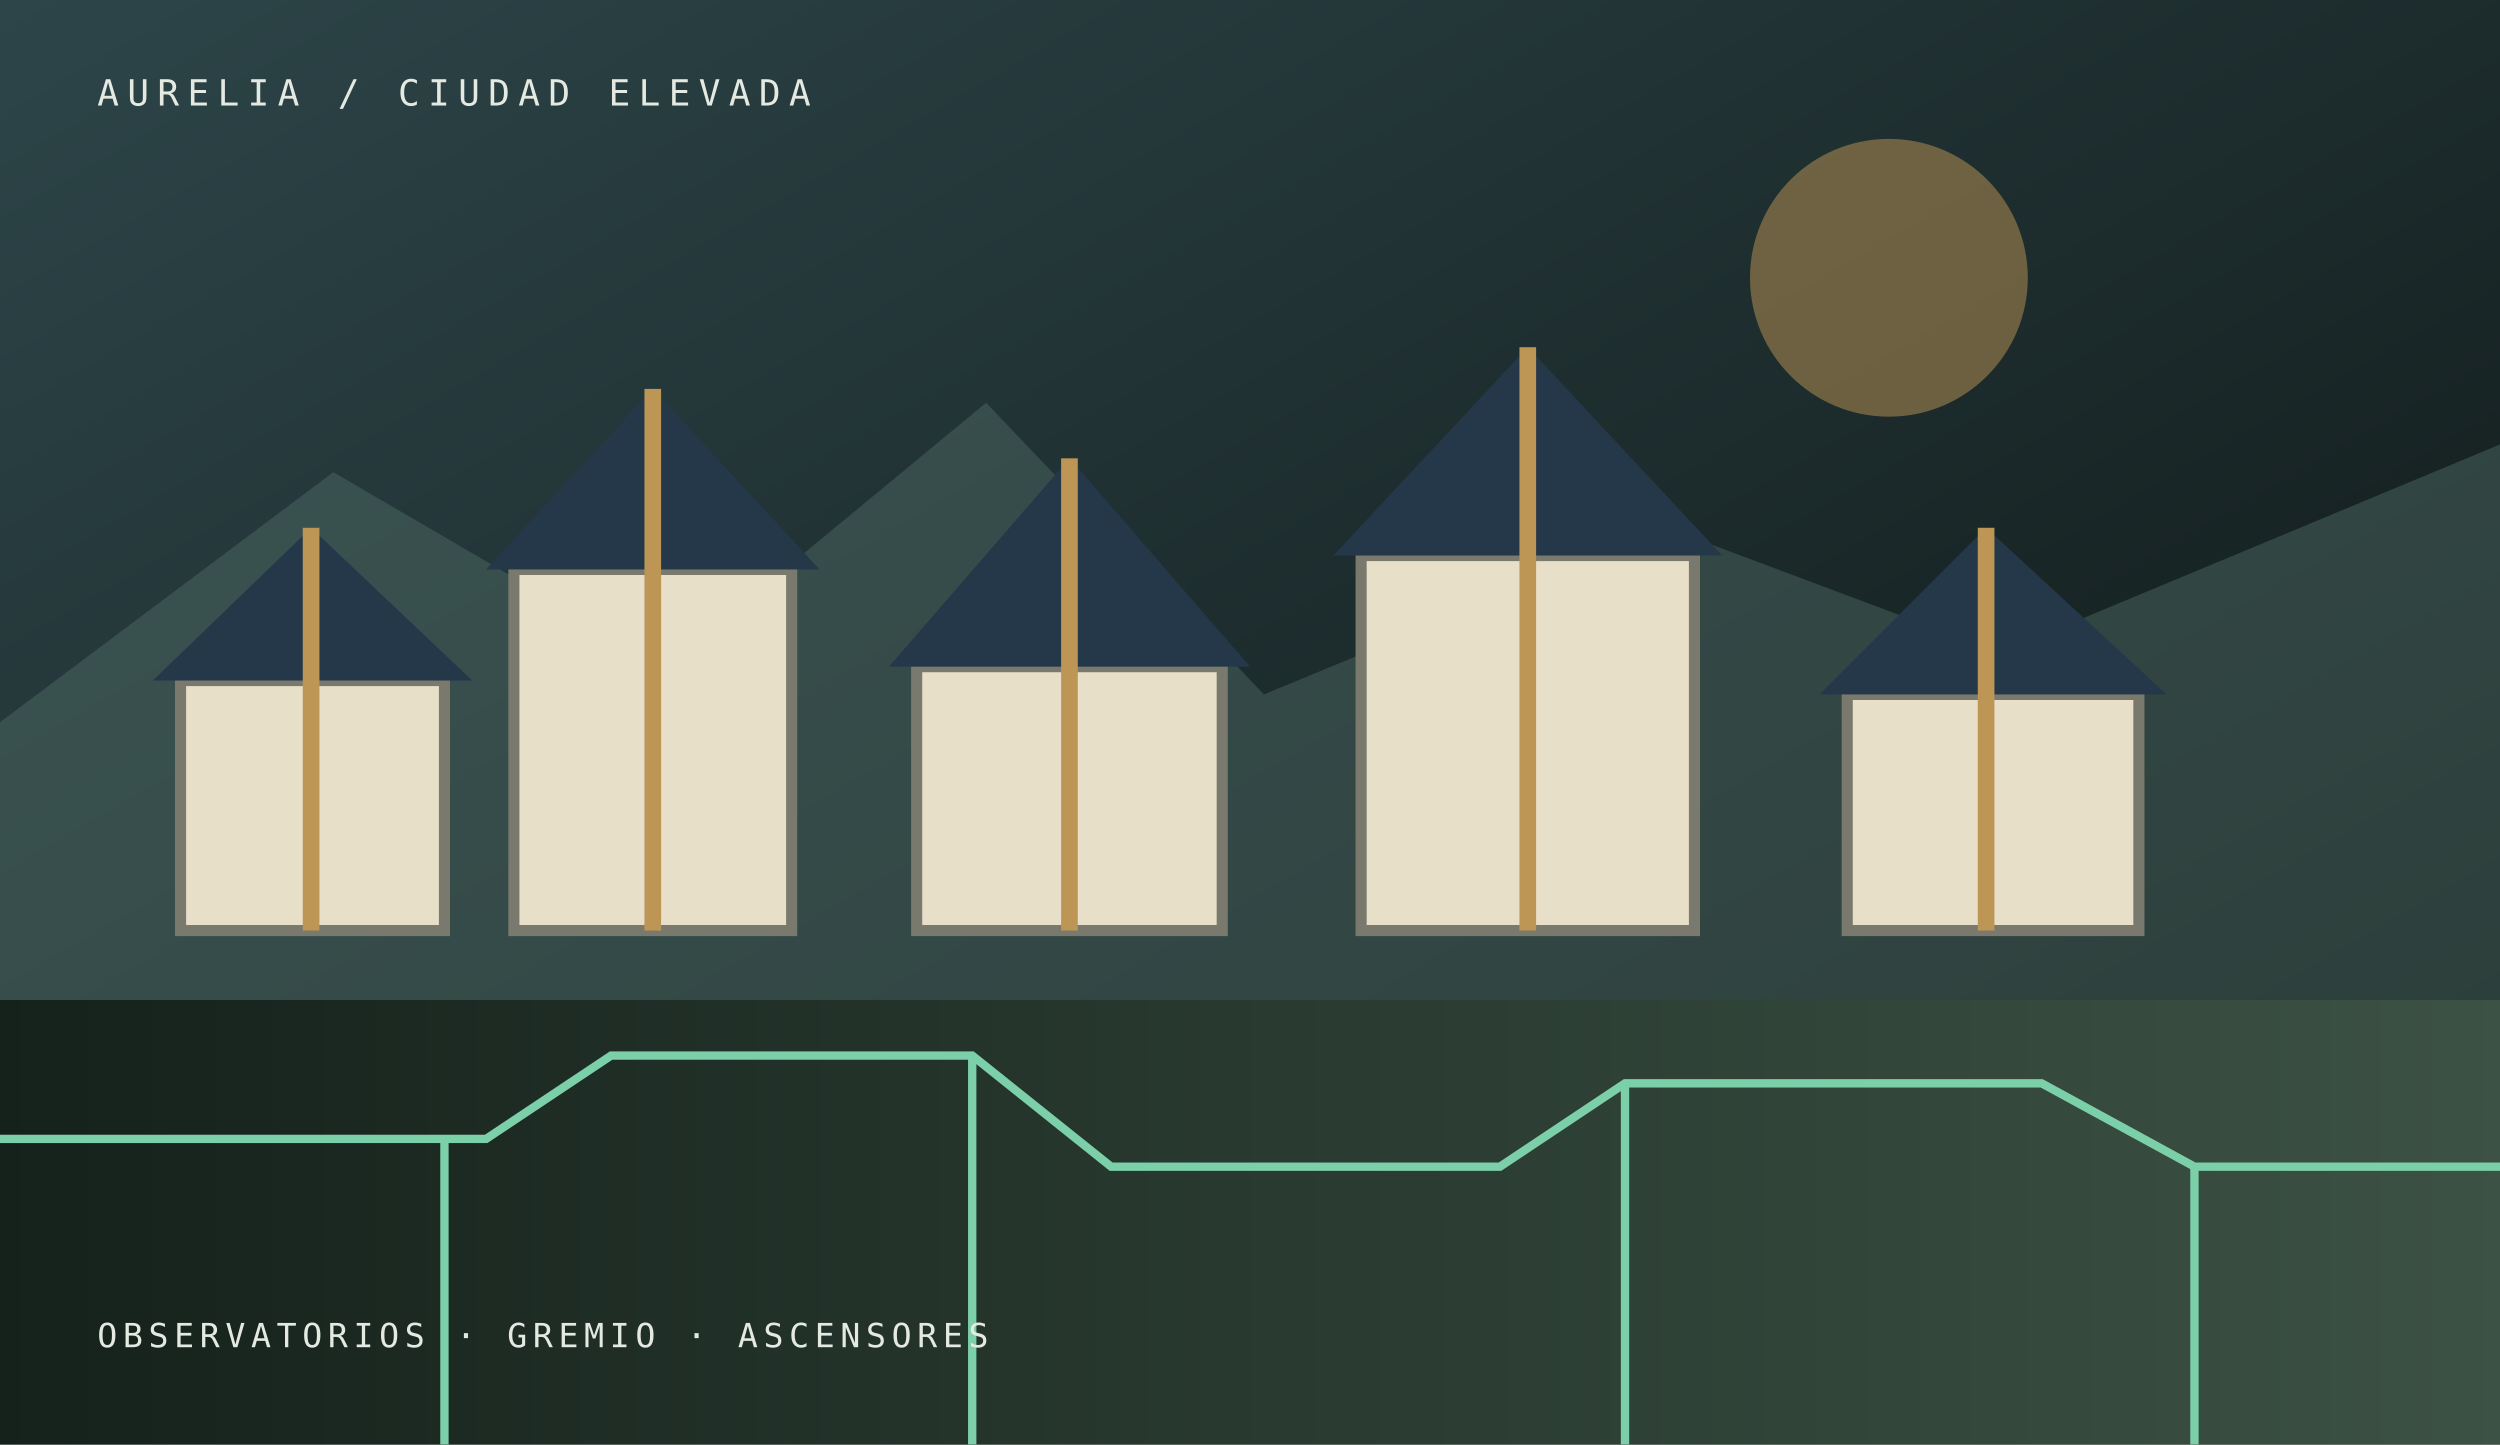
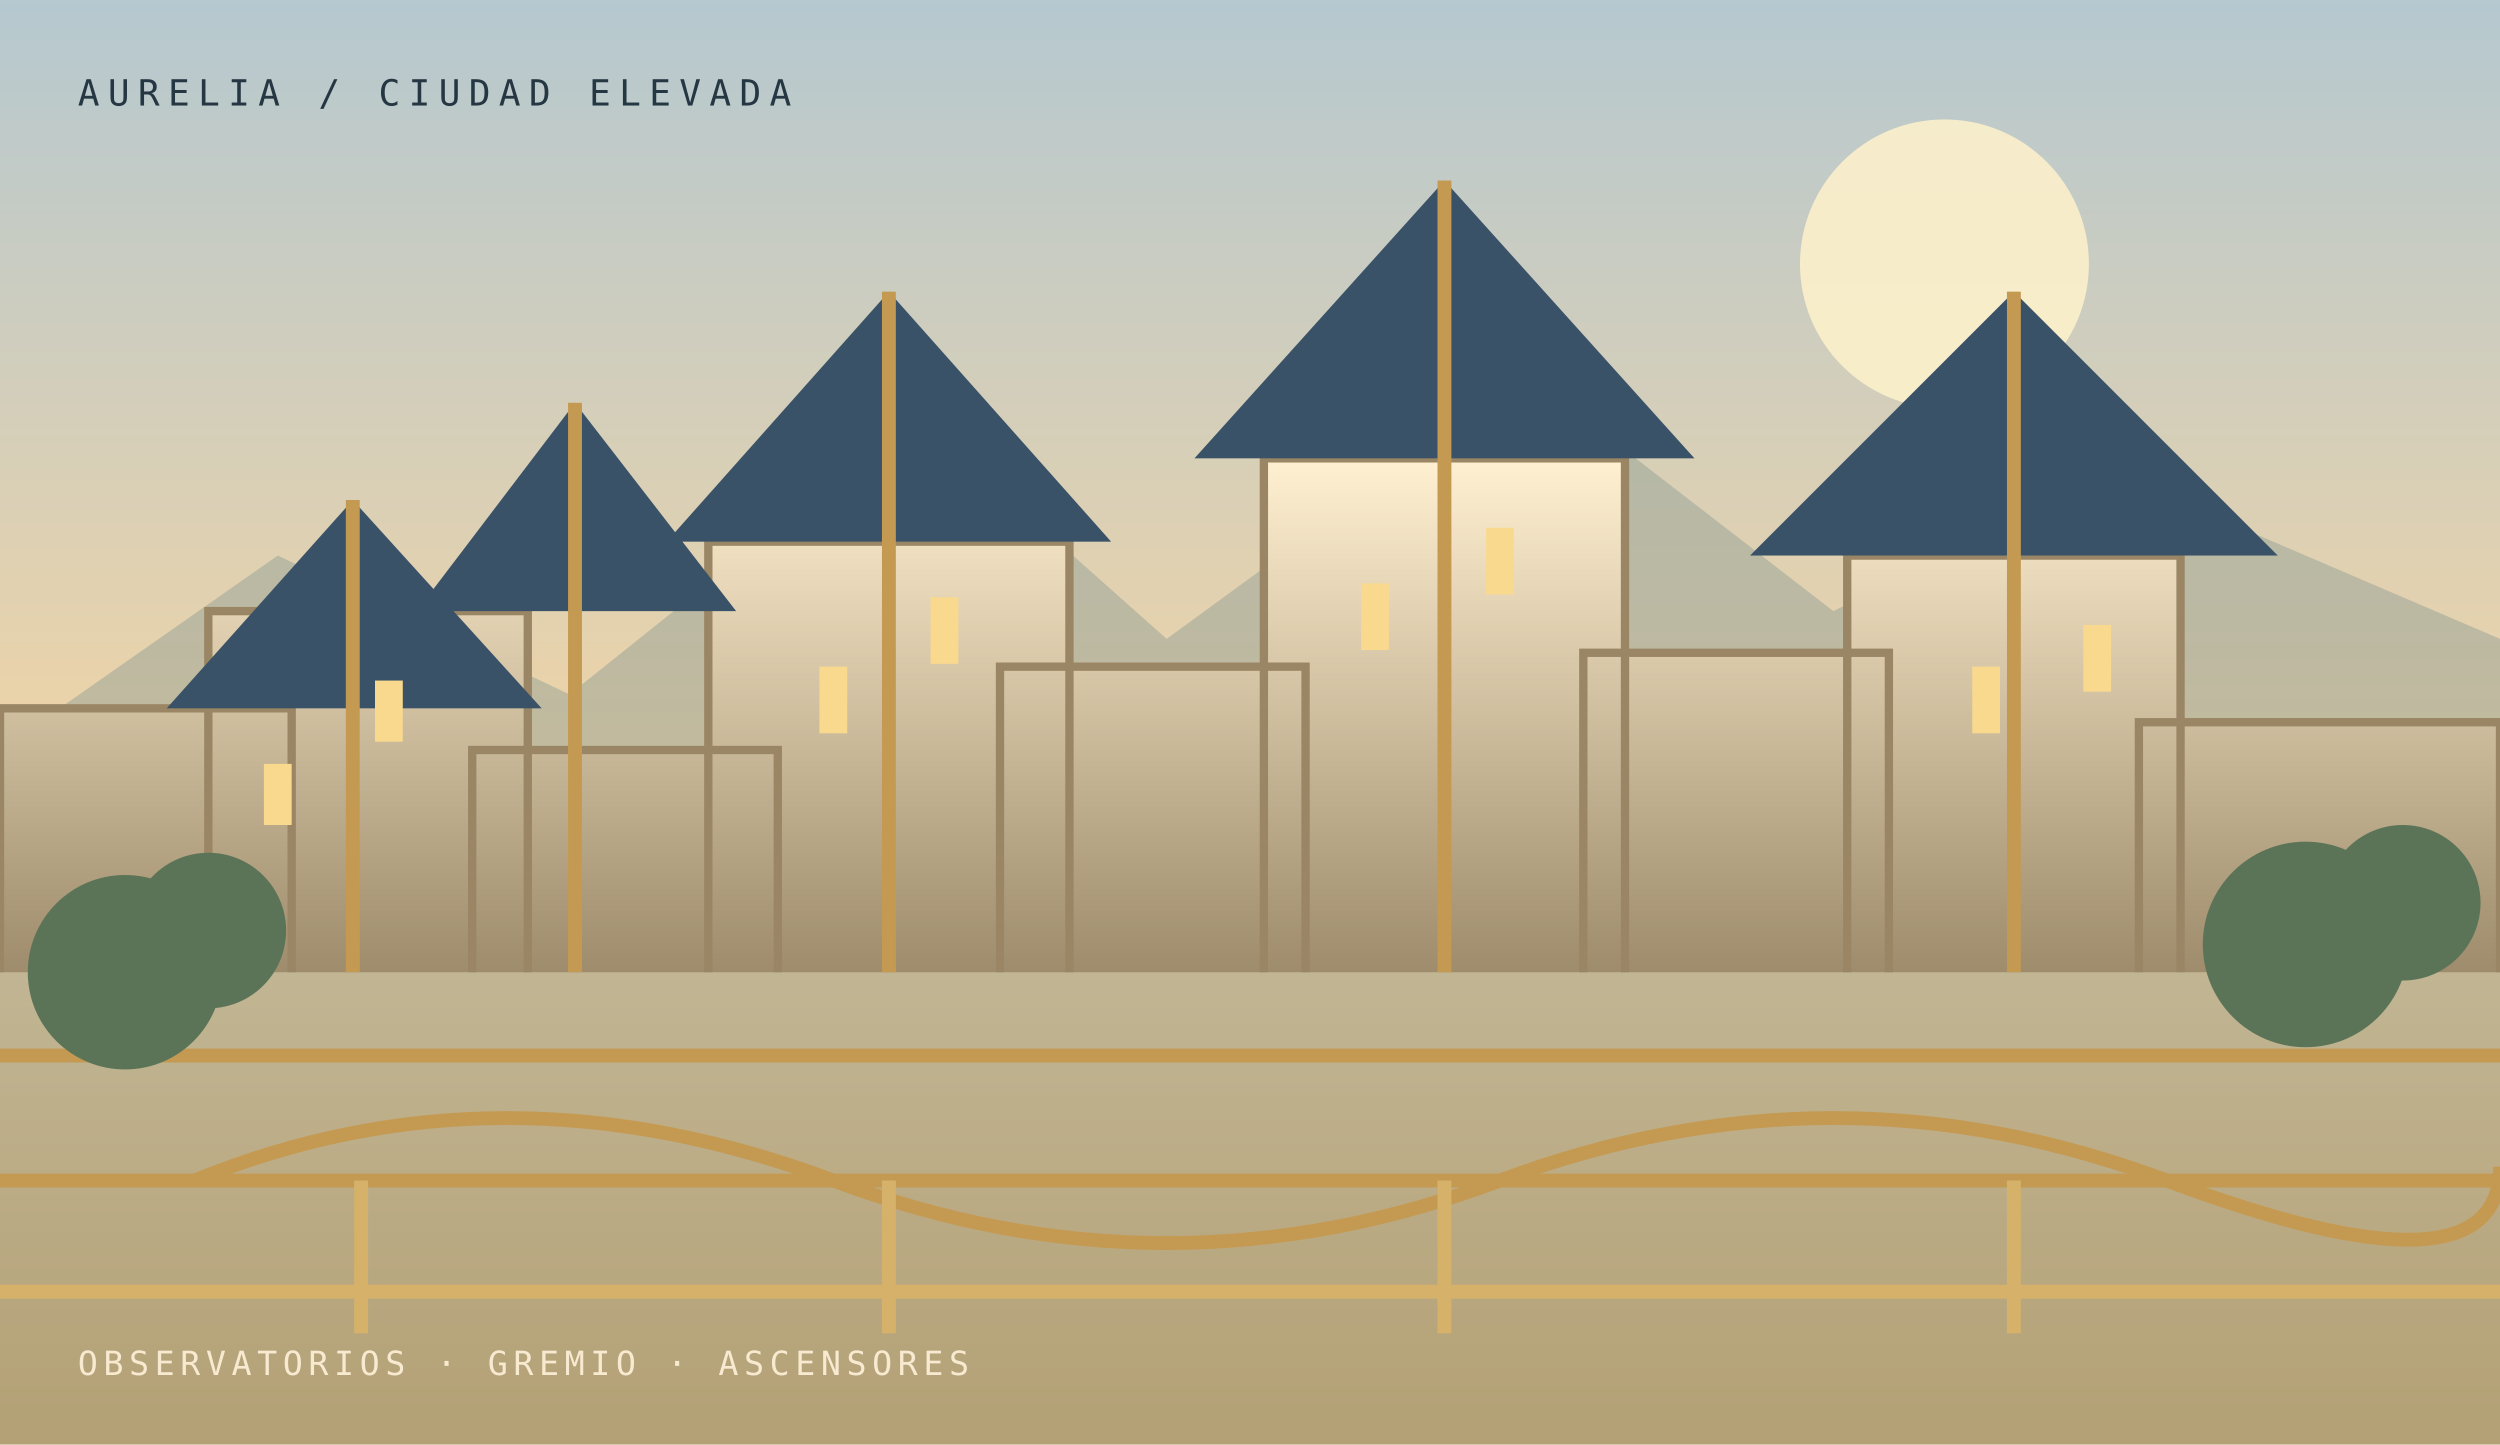
- <svg xmlns="http://www.w3.org/2000/svg" viewBox="0 0 900 520">
+ <svg xmlns="http://www.w3.org/2000/svg" viewBox="0 0 900 520" role="img" aria-labelledby="t d">
  <defs>
-     <linearGradient id="a" y2="1">
-       <stop stop-color="#2d4549" />
-       <stop offset="1" stop-color="#0c1210" />
+     <linearGradient id="sky" x2="0" y2="1">
+       <stop stop-color="#b5c8d0" />
+       <stop offset=".58" stop-color="#f4d5a3" />
+       <stop offset="1" stop-color="#d4a45c" />
    </linearGradient>
-     <linearGradient id="b" x2="1">
-       <stop stop-color="#15211b" />
-       <stop offset="1" stop-color="#3c5244" />
+     <linearGradient id="stone" x2="0" y2="1">
+       <stop stop-color="#fff0d1" />
+       <stop offset="1" stop-color="#9e8c6c" />
    </linearGradient>
  </defs>
-   <rect width="900" height="520" fill="url(#a)" />
-   <circle cx="680" cy="100" r="50" fill="#bd9656" opacity=".5" />
-   <path d="M0 260L120 170 240 240 355 145 455 250 600 190 720 235 900 160V520H0Z" fill="#506d65" opacity=".45" />
-   <g fill="#e8dfc9" stroke="#7a796d" stroke-width="4">
-     <path d="M65 335V245H160V335ZM185 335V205H285V335ZM330 335V240H440V335ZM490 335V200H610V335ZM665 335V250H770V335Z" />
+   <rect width="900" height="520" fill="url(#sky)" />
+   <circle cx="700" cy="95" r="52" fill="#fff2cb" opacity=".85" />
+   <path d="M0 270 100 200 205 250 330 150 420 230 550 135 660 220 760 170 900 230V520H0Z" fill="#8b9b93" opacity=".45" />
+   <g fill="url(#stone)" stroke="#9a8664" stroke-width="3">
+     <path d="M0 350V255H105V350M75 350V220H190V350M170 350V270H280V350M255 350V195H385V350M360 350V240H470V350M455 350V165H585V350M570 350V235H680V350M665 350V200H785V350M770 350V260H900V350" />
  </g>
-   <g fill="#24384a">
-     <path d="M55 245L112 190 170 245ZM175 205L235 140 295 205ZM320 240L385 165 450 240ZM480 200L550 125 620 200ZM655 250L715 190 780 250Z" />
+   <g fill="#3a5267">
+     <path d="M60 255 127 180 195 255ZM150 220 207 145 265 220ZM240 195 320 105 400 195ZM430 165 520 65 610 165ZM630 200 725 105 820 200Z" />
  </g>
-   <g stroke="#bd9656" stroke-width="6" fill="none">
-     <path d="M112 190V335M235 140V335M385 165V335M550 125V335M715 190V335" />
+   <g stroke="#c49a53" stroke-width="5" fill="none">
+     <path d="M127 180V350M207 145V350M320 105V350M520 65V350M725 105V350M0 380H900M0 425H900" />
+     <path d="M70 425Q180 380 300 425T540 425T780 425T900 420" />
  </g>
-   <path d="M0 360H900V520H0Z" fill="url(#b)" />
-   <g fill="none" stroke="#7bd0aa" stroke-width="3">
-     <path d="M0 410H175L220 380H350L400 420H540L585 390H735L790 420H900" />
-     <path d="M160 520V410M350 520V380M585 520V390M790 520V420" />
+   <g fill="#f8d98e">
+     <rect x="95" y="275" width="10" height="22" />
+     <rect x="135" y="245" width="10" height="22" />
+     <rect x="295" y="240" width="10" height="24" />
+     <rect x="335" y="215" width="10" height="24" />
+     <rect x="490" y="210" width="10" height="24" />
+     <rect x="535" y="190" width="10" height="24" />
+     <rect x="710" y="240" width="10" height="24" />
+     <rect x="750" y="225" width="10" height="24" />
  </g>
-   <g fill="#e4e9e2" font-family="monospace">
-     <text x="35" y="38" font-size="13" letter-spacing="3">AURELIA / CIUDAD ELEVADA</text>
-     <text x="35" y="485" font-size="12" letter-spacing="2">OBSERVATORIOS · GREMIO · ASCENSORES</text>
+   <g fill="#5b7457">
+     <circle cx="45" cy="350" r="35" />
+     <circle cx="75" cy="335" r="28" />
+     <circle cx="830" cy="340" r="37" />
+     <circle cx="865" cy="325" r="28" />
  </g>
+   <g stroke="#d5b16a" stroke-width="5" fill="none">
+     <path d="M0 465H900M130 425V480M320 425V480M520 425V480M725 425V480" />
+   </g>
+   <text x="28" y="38" font-family="monospace" font-size="13" letter-spacing="3" fill="#263744">AURELIA / CIUDAD ELEVADA</text>
+   <text x="28" y="495" font-family="monospace" font-size="12" letter-spacing="2" fill="#f8ead0">OBSERVATORIOS · GREMIO · ASCENSORES</text>
</svg>
